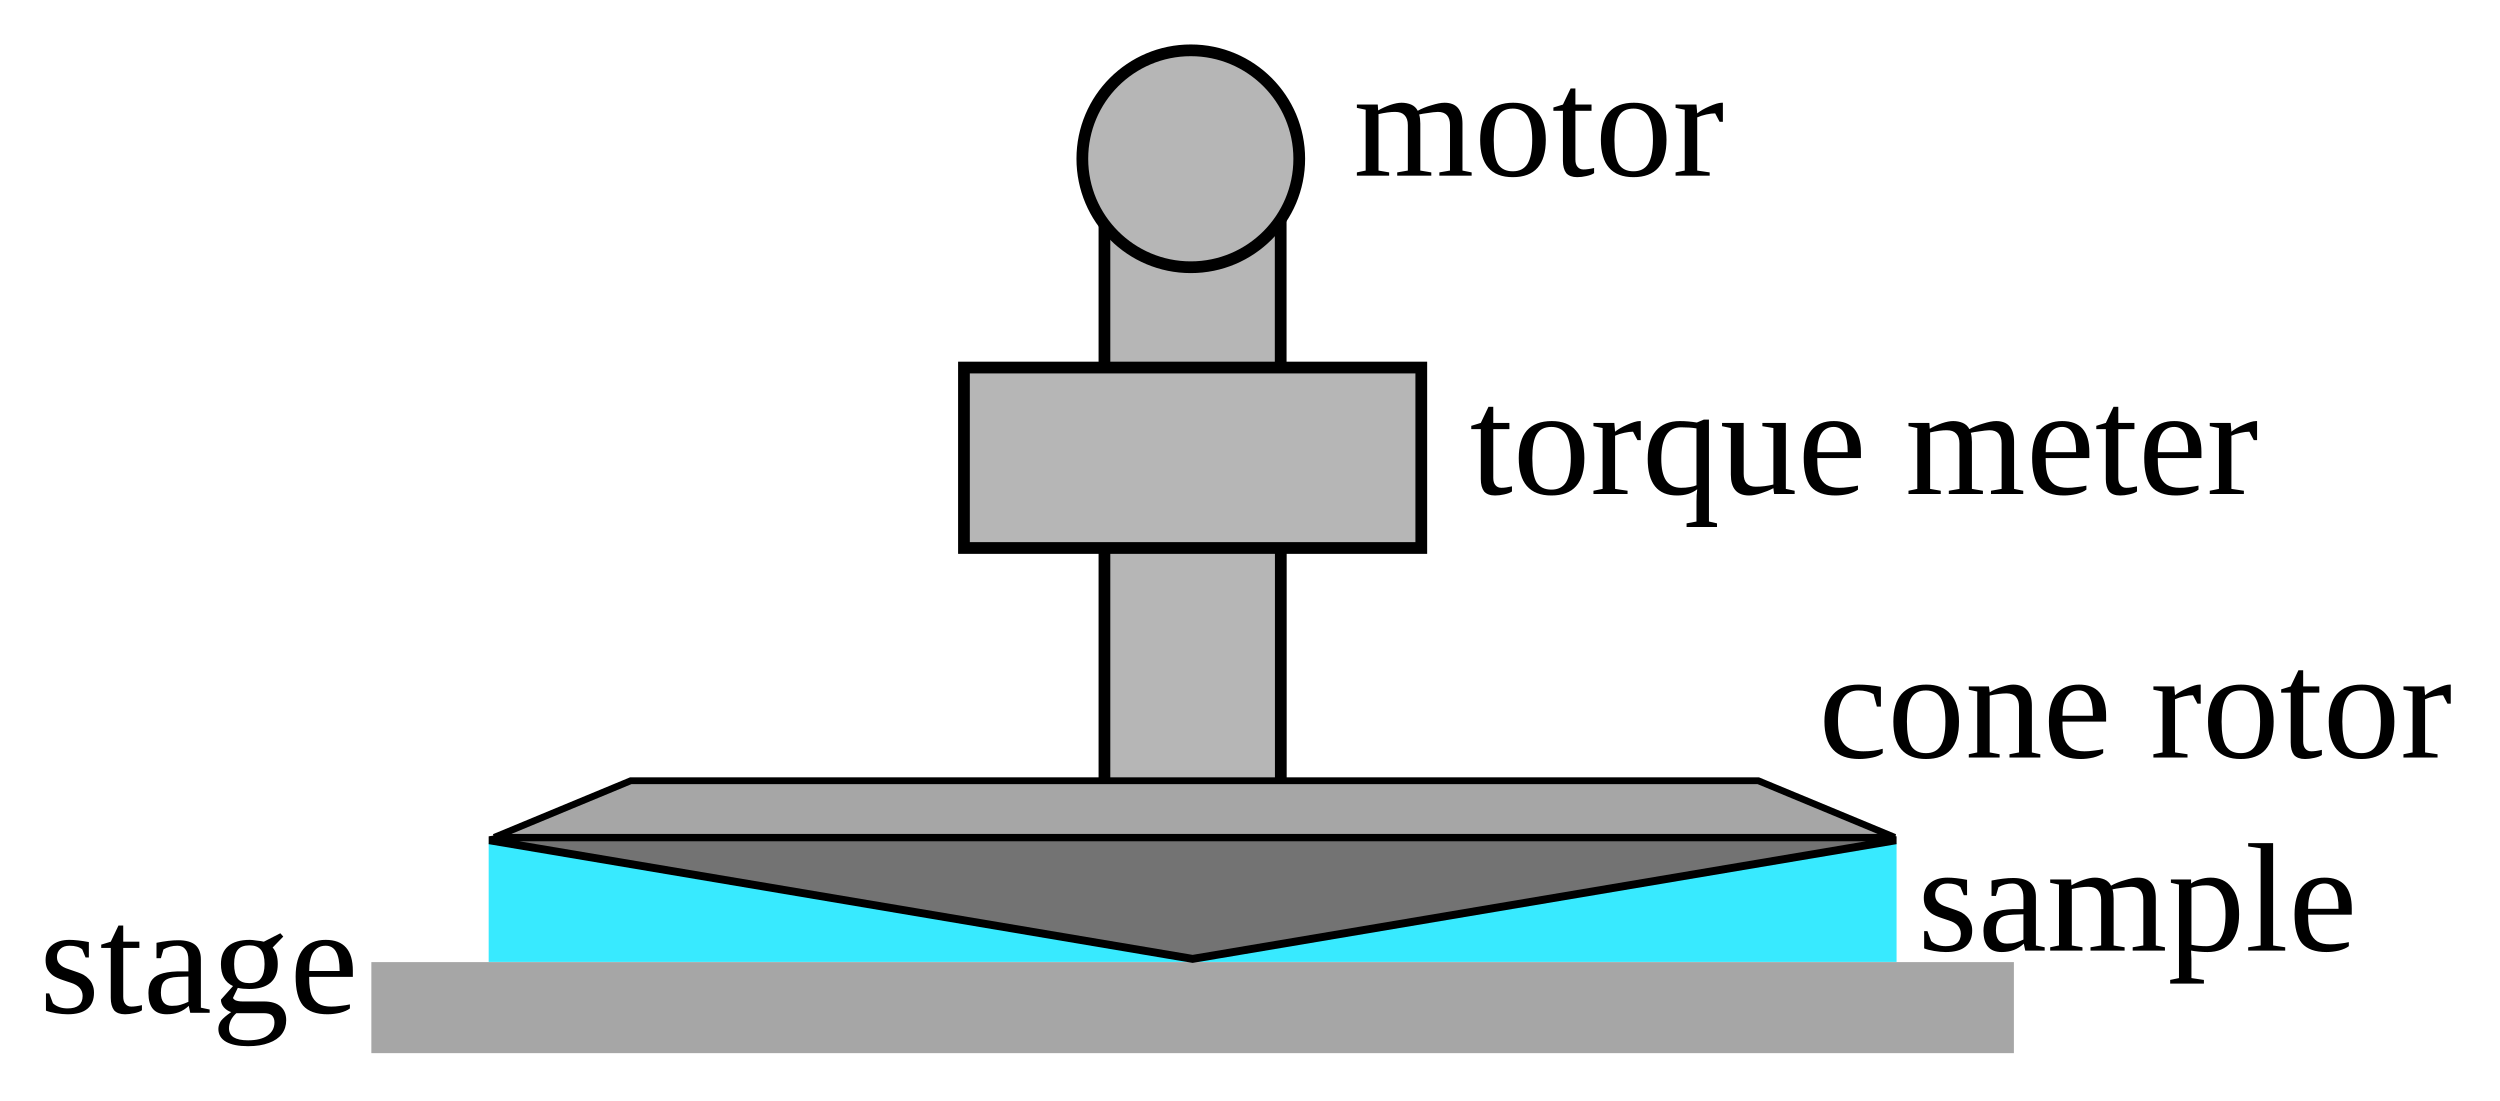
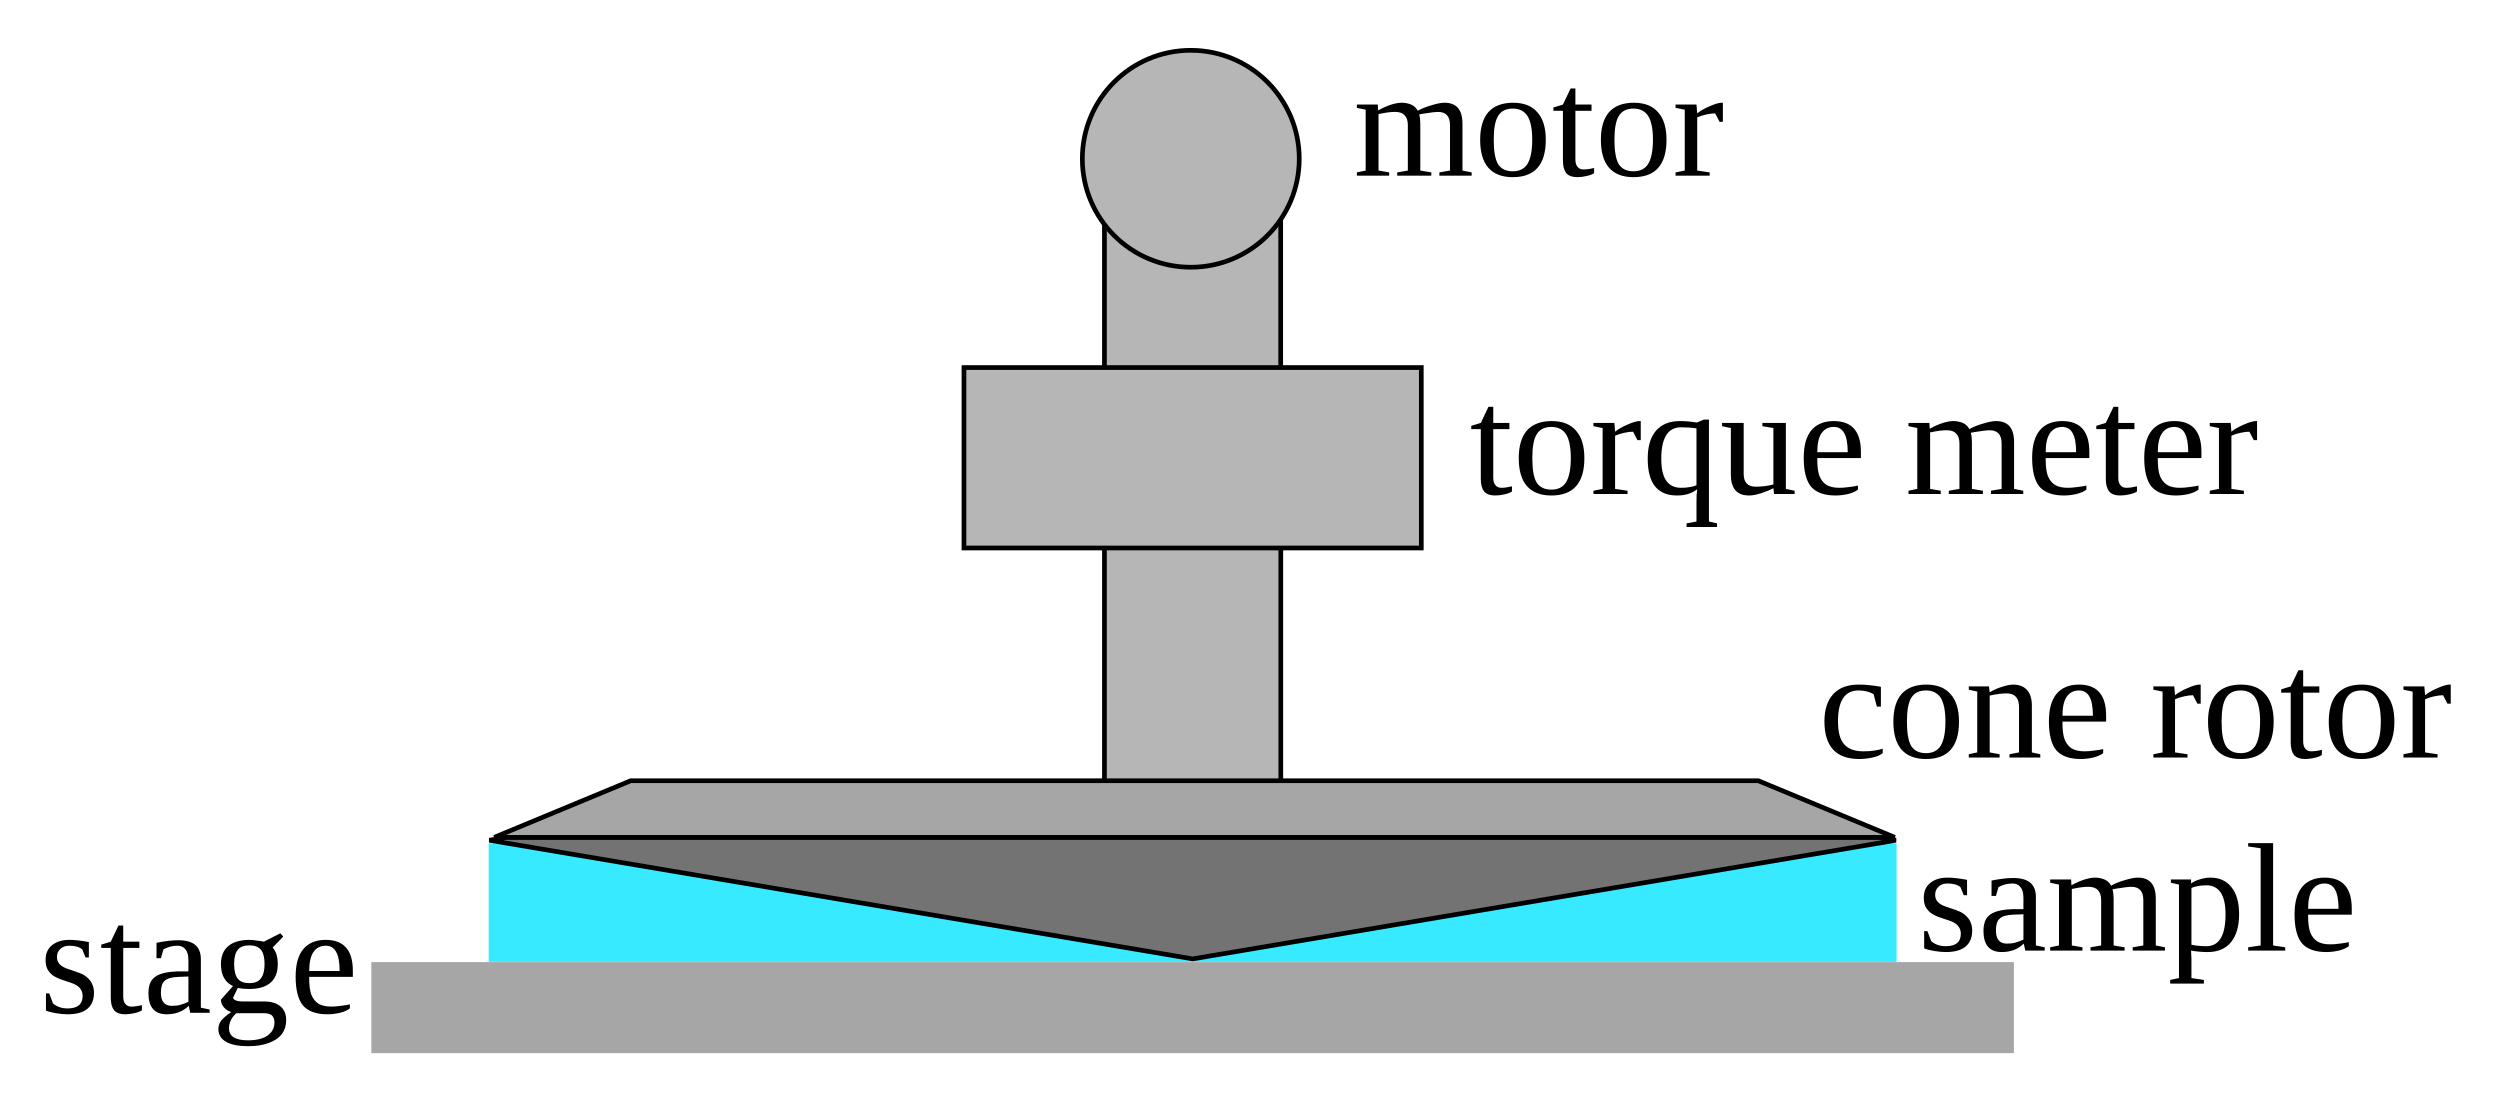
<svg xmlns="http://www.w3.org/2000/svg" width="106.542mm" height="46.882mm" viewBox="0 0 106.542 46.882" version="1.1" id="svg5">
  <defs id="defs2" />
  <g id="layer1" transform="translate(-8.174251,-106.2703)">
-     <rect style="fill:#b6b6b6;fill-opacity:1;stroke:#000000;stroke-width:0.5;stroke-miterlimit:4;stroke-dasharray:none;stroke-opacity:1" id="rect149-7" width="7.516" height="11.635" x="55.242" y="128.605" />
-     <rect style="fill:#b6b6b6;fill-opacity:1;stroke:#000000;stroke-width:0.5;stroke-miterlimit:4;stroke-dasharray:none;stroke-opacity:1" id="rect149" width="7.511" height="14.966" x="55.242" y="113.639" />
+     <rect style="fill:#b6b6b6;fill-opacity:1;stroke:#000000;stroke-width:0.2;stroke-miterlimit:4;stroke-dasharray:none;stroke-opacity:1" id="rect149-7" width="7.516" height="11.635" x="55.242" y="128.605" />
+     <rect style="fill:#b6b6b6;fill-opacity:1;stroke:#000000;stroke-width:0.2;stroke-miterlimit:4;stroke-dasharray:none;stroke-opacity:1" id="rect149" width="7.511" height="14.966" x="55.242" y="113.639" />
    <rect style="fill:#a6a6a6;fill-opacity:1;fill-rule:evenodd;stroke-width:0.22" id="rect31" width="70" height="3.88" x="24" y="147.272" />
-     <rect style="fill:#b6b6b6;fill-opacity:1;stroke:#000000;stroke-width:0.5;stroke-miterlimit:4;stroke-dasharray:none;stroke-opacity:1" id="rect147" width="19.49" height="7.69" x="49.255" y="121.934" />
-     <circle style="fill:#b6b6b6;fill-opacity:1;stroke:#000000;stroke-width:0.5;stroke-miterlimit:4;stroke-dasharray:none;stroke-opacity:1" id="path121" cx="58.922" cy="113.037" r="4.622" />
+     <rect style="fill:#b6b6b6;fill-opacity:1;stroke:#000000;stroke-width:0.2;stroke-miterlimit:4;stroke-dasharray:none;stroke-opacity:1" id="rect147" width="19.49" height="7.69" x="49.255" y="121.934" />
+     <circle style="fill:#b6b6b6;fill-opacity:1;stroke:#000000;stroke-width:0.2;stroke-miterlimit:4;stroke-dasharray:none;stroke-opacity:1" id="path121" cx="58.922" cy="113.037" r="4.622" />
    <rect style="fill:#38eaff;fill-opacity:1;stroke:none;stroke-width:0.335;stroke-miterlimit:4;stroke-dasharray:none;stroke-opacity:1" id="rect1202" width="60" height="5.052" x="29" y="142.212" />
-     <path id="rect1946" style="fill:#737373;fill-opacity:1;stroke:#000000;stroke-width:0.338;stroke-miterlimit:4;stroke-dasharray:none;stroke-opacity:1" d="m 29.769,141.954 -0.741,0.125 29.972,5.056 29.972,-5.056 -0.741,-0.125 z" />
-     <path id="rect4483-6" style="fill:#a6a6a6;fill-opacity:1;stroke:#000000;stroke-width:0.291;stroke-opacity:1" d="m 35.056,139.542 h 48.049 l 5.815,2.412 H 29.241 Z" />
+     <path id="rect1946" style="fill:#737373;fill-opacity:1;stroke:#000000;stroke-width:0.2;stroke-miterlimit:4;stroke-dasharray:none;stroke-opacity:1" d="m 29.769,141.954 -0.741,0.125 29.972,5.056 29.972,-5.056 -0.741,-0.125 z" />
+     <path id="rect4483-6" style="fill:#a6a6a6;fill-opacity:1;stroke:#000000;stroke-width:0.2;stroke-opacity:1;stroke-miterlimit:4;stroke-dasharray:none" d="m 35.056,139.542 h 48.049 l 5.815,2.412 H 29.241 Z" />
    <text xml:space="preserve" style="font-style:normal;font-weight:normal;font-size:6.615px;line-height:1.2;font-family:sans-serif;fill:#000000;fill-opacity:1;stroke:none;stroke-width:0.265" x="65.86" y="113.758" id="text6875-6">
      <tspan id="tspan6873-8" style="font-style:normal;font-variant:normal;font-weight:normal;font-stretch:normal;font-size:6.615px;font-family:'Times New Roman';-inkscape-font-specification:'Times New Roman, ';stroke-width:0.265" x="65.86" y="113.758">motor</tspan>
    </text>
    <text xml:space="preserve" style="font-style:normal;font-weight:normal;font-size:6.615px;line-height:1.2;font-family:sans-serif;fill:#000000;fill-opacity:1;stroke:none;stroke-width:0.265" x="89.893" y="146.782" id="text6875-6-2">
      <tspan id="tspan6873-8-4" style="font-style:normal;font-variant:normal;font-weight:normal;font-stretch:normal;font-size:6.615px;font-family:'Times New Roman';-inkscape-font-specification:'Times New Roman, ';stroke-width:0.265" x="89.893" y="146.782">sample</tspan>
    </text>
    <text xml:space="preserve" style="font-style:normal;font-weight:normal;font-size:6.615px;line-height:1.2;font-family:sans-serif;fill:#000000;fill-opacity:1;stroke:none;stroke-width:0.265" x="9.851" y="149.434" id="text6875-6-2-7">
      <tspan id="tspan6873-8-4-4" style="font-style:normal;font-variant:normal;font-weight:normal;font-stretch:normal;font-size:6.615px;font-family:'Times New Roman';-inkscape-font-specification:'Times New Roman, ';stroke-width:0.265" x="9.851" y="149.434">stage</tspan>
    </text>
    <text xml:space="preserve" style="font-style:normal;font-weight:normal;font-size:6.615px;line-height:1.2;font-family:sans-serif;fill:#000000;fill-opacity:1;stroke:none;stroke-width:0.265" x="85.677" y="138.556" id="text6875-6-2-2">
      <tspan id="tspan6873-8-4-2" style="font-style:normal;font-variant:normal;font-weight:normal;font-stretch:normal;font-size:6.615px;font-family:'Times New Roman';-inkscape-font-specification:'Times New Roman, ';stroke-width:0.265" x="85.677" y="138.556">cone rotor</tspan>
    </text>
    <text xml:space="preserve" style="font-style:normal;font-weight:normal;font-size:6.615px;line-height:1.2;font-family:sans-serif;fill:#000000;fill-opacity:1;stroke:none;stroke-width:0.265" x="70.813" y="127.323" id="text6875-6-2-2-1">
      <tspan id="tspan6873-8-4-2-4" style="font-style:normal;font-variant:normal;font-weight:normal;font-stretch:normal;font-size:6.615px;font-family:'Times New Roman';-inkscape-font-specification:'Times New Roman, ';stroke-width:0.265" x="70.813" y="127.323">torque meter</tspan>
    </text>
  </g>
</svg>
